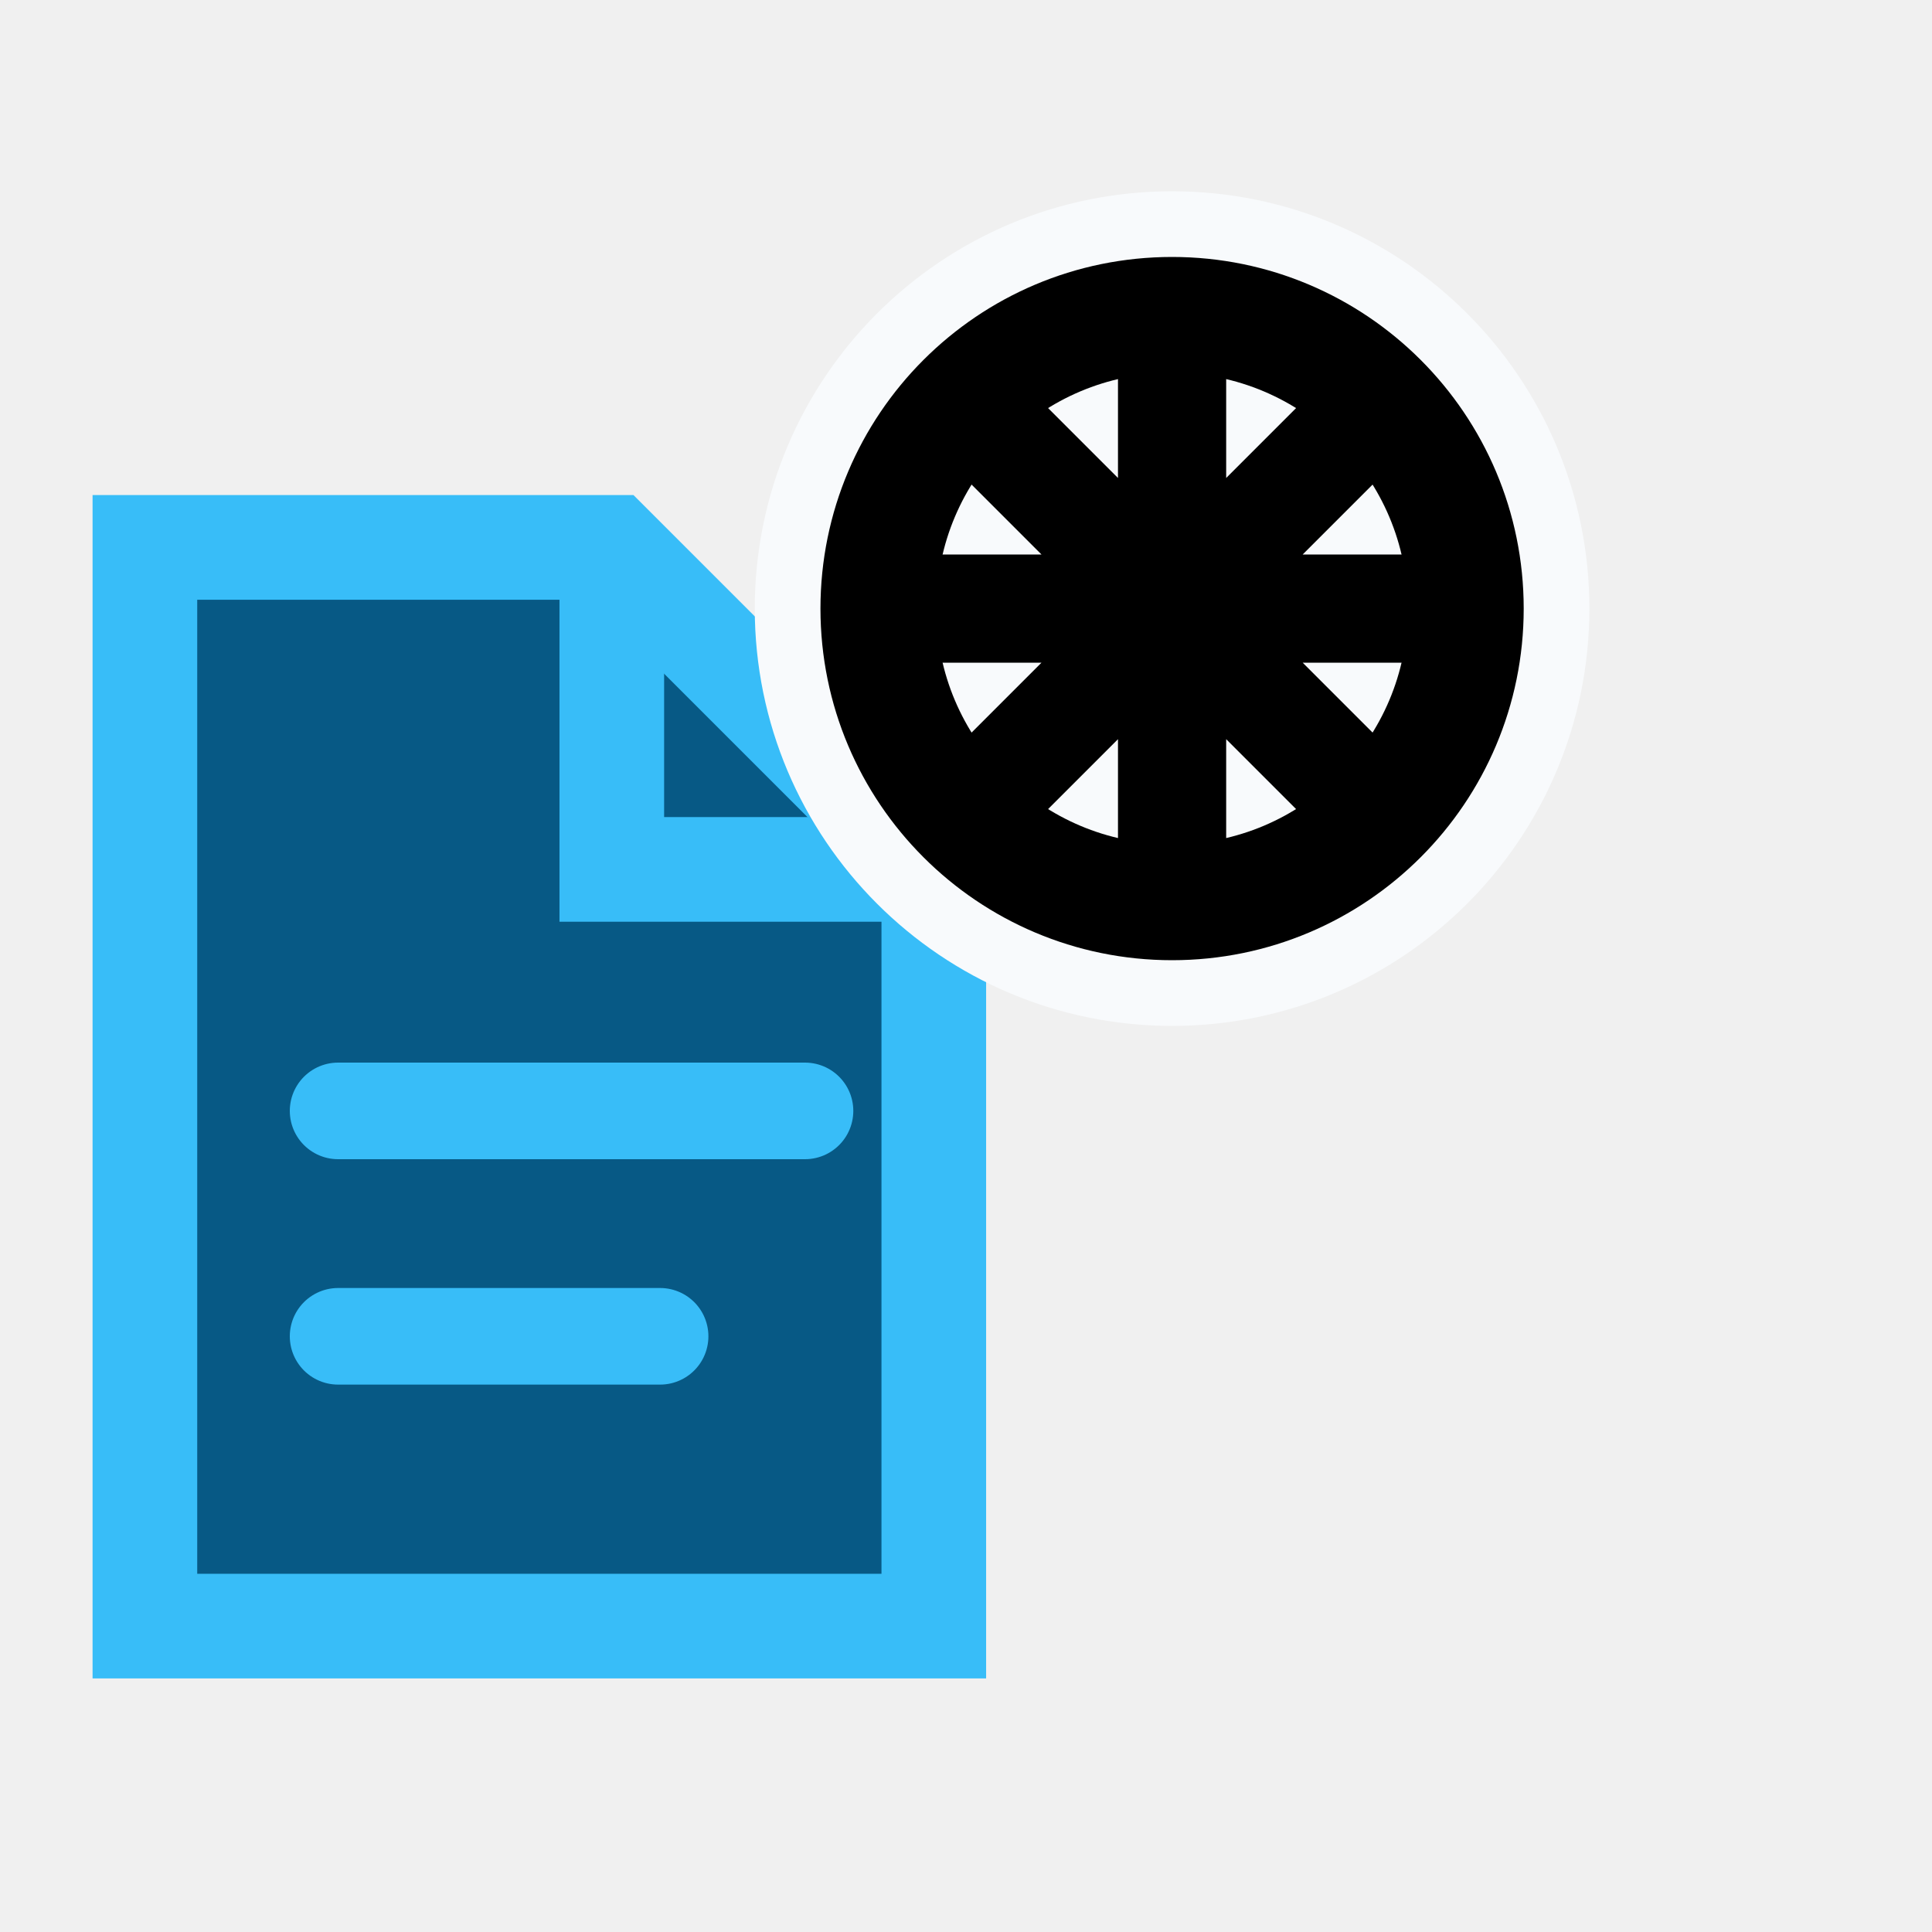
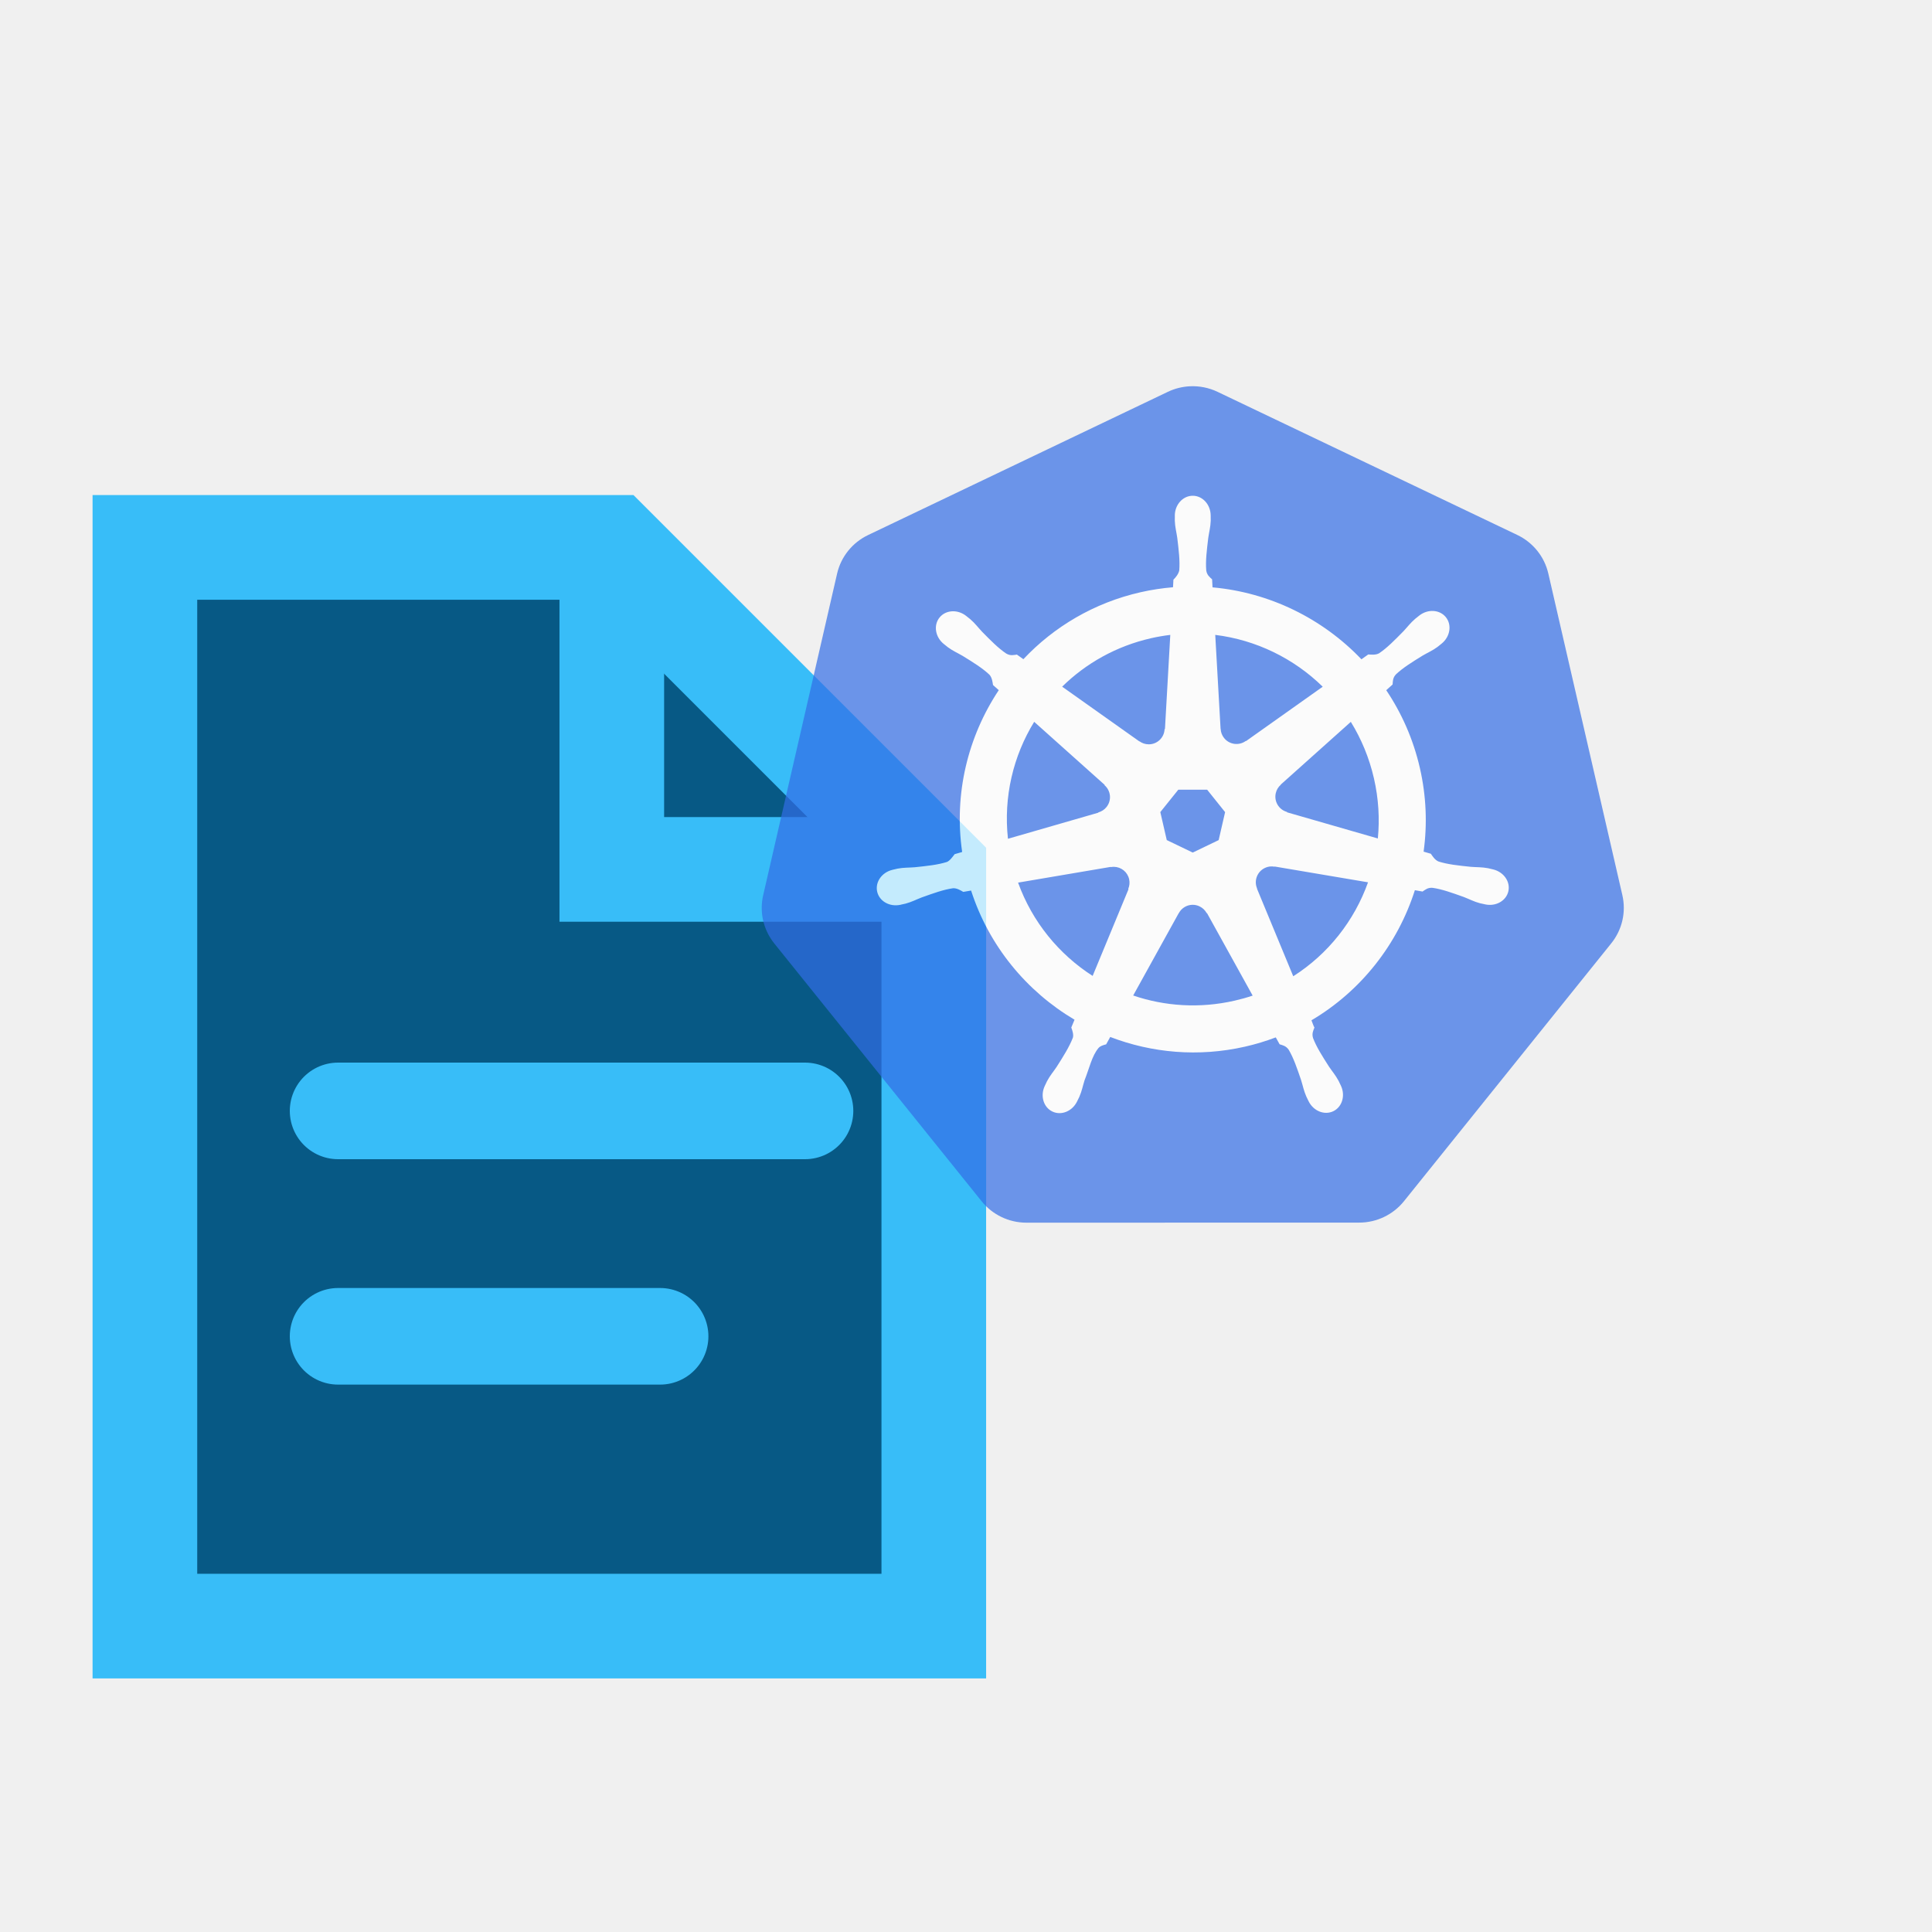
<svg xmlns="http://www.w3.org/2000/svg" viewBox="0 0 24 24" width="24" height="24">
  <g transform="translate(1.2 6.2)">
    <g transform="translate(-2.4 -2.4)">
      <path d="M3 3h5.8l4 4v9.4H3Z" fill="#075985" stroke="#38bdf8" stroke-width="1.3" />
      <path d="M8.8 3v4h4" fill="none" stroke="#38bdf8" stroke-width="1.3" />
      <path d="M5.4 10h5.8M5.4 12.8h4" stroke="#38bdf8" stroke-width="1.2" stroke-linecap="round" />
    </g>
  </g>
  <g transform="translate(8.8 1.8)">
-     <g transform="scale(0.48)">
-       <circle cx="12" cy="12" r="7.6" fill="none" stroke="#f8fafc" stroke-width="6.4" />
-       <path d="M12 4.4V19.6M4.4 12h15.2M6.6 6.6l10.8 10.8M17.4 6.6 6.6 17.4" stroke="#f8fafc" stroke-width="6" />
-       <circle cx="12" cy="12" r="7.6" fill="none" stroke="#000" stroke-width="3" />
-       <path d="M12 4.4V19.6M4.4 12h15.2M6.6 6.6l10.8 10.8M17.4 6.6 6.6 17.4" stroke="#000" stroke-width="2.8" />
+     <g opacity="0.7">
+       <g transform="translate(0.35 0.4) scale(0.01455)">
+         <path fill="#326ce5" d="m 386.932,178.598 a 48.93,48.529 0 0 0 -18.751,4.745 L 112.306,305.603 A 48.93,48.529 0 0 0 85.831,338.524 L 22.705,613.15 a 48.93,48.529 0 0 0 6.643,37.208 48.93,48.529 0 0 0 2.782,3.862 L 209.236,874.425 a 48.93,48.529 0 0 0 38.255,18.26 l 284.018,-0.065 a 48.93,48.529 0 0 0 38.255,-18.228 L 746.806,654.154 a 48.93,48.529 0 0 0 9.457,-41.07 L 693.039,338.458 A 48.93,48.529 0 0 0 666.565,305.537 L 410.657,183.343 a 48.93,48.529 0 0 0 -23.725,-4.745 z" />
+         <path fill="#ffffff" d="m 389.467,272.057 c -8.458,8.6e-4 -15.316,7.619 -15.315,17.017 10e-6,0.144 0.029,0.282 0.033,0.425 -0.013,1.277 -0.074,2.815 -0.033,3.927 0.202,5.42 1.383,9.569 2.094,14.563 1.288,10.688 2.368,19.548 1.702,27.783 -0.648,3.105 -2.935,5.945 -4.974,7.919 l -0.36,6.479 c -9.191,0.761 -18.444,2.156 -27.685,4.254 -39.767,9.029 -74.005,29.513 -100.072,57.17 -1.691,-1.154 -4.651,-3.277 -5.531,-3.927 -2.734,0.369 -5.498,1.213 -9.097,-0.884 -6.854,-4.614 -13.096,-10.982 -20.649,-18.653 -3.461,-3.67 -5.967,-7.164 -10.079,-10.701 -0.934,-0.803 -2.359,-1.89 -3.403,-2.716 -3.215,-2.563 -7.006,-3.9 -10.668,-4.025 -4.708,-0.161 -9.24,1.68 -12.206,5.4 -5.273,6.613 -3.585,16.722 3.763,22.58 0.075,0.059 0.154,0.106 0.229,0.164 1.01,0.819 2.246,1.867 3.174,2.553 4.364,3.222 8.349,4.871 12.697,7.429 9.16,5.657 16.753,10.347 22.776,16.002 2.352,2.507 2.763,6.925 3.076,8.836 l 4.909,4.385 c -26.278,39.546 -38.439,88.393 -31.252,138.164 l -6.414,1.865 c -1.69,2.183 -4.079,5.618 -6.578,6.643 -7.88,2.482 -16.749,3.394 -27.456,4.516 -5.027,0.418 -9.364,0.169 -14.693,1.178 -1.173,0.222 -2.807,0.648 -4.091,0.949 -0.045,0.009 -0.086,0.023 -0.131,0.033 -0.07,0.016 -0.162,0.05 -0.229,0.065 -9.027,2.181 -14.826,10.478 -12.959,18.653 1.867,8.177 10.685,13.149 19.766,11.192 0.066,-0.015 0.161,-0.018 0.229,-0.033 0.103,-0.024 0.193,-0.073 0.295,-0.098 1.266,-0.278 2.852,-0.587 3.96,-0.884 5.239,-1.403 9.034,-3.464 13.744,-5.269 10.134,-3.635 18.527,-6.671 26.703,-7.854 3.415,-0.267 7.013,2.107 8.803,3.109 l 6.676,-1.145 c 15.363,47.629 47.557,86.126 88.324,110.282 l -2.782,6.676 c 1.003,2.592 2.108,6.1 1.362,8.66 -2.973,7.709 -8.064,15.845 -13.862,24.916 -2.807,4.191 -5.681,7.443 -8.214,12.239 -0.606,1.148 -1.378,2.91 -1.963,4.123 -3.936,8.422 -1.049,18.122 6.512,21.762 7.609,3.663 17.053,-0.2 21.14,-8.639 0.006,-0.012 0.027,-0.021 0.033,-0.033 0.004,-0.009 -0.004,-0.024 0,-0.033 0.582,-1.196 1.407,-2.769 1.898,-3.894 2.17,-4.971 2.892,-9.231 4.418,-14.039 4.052,-10.179 6.279,-20.859 11.857,-27.514 1.528,-1.822 4.018,-2.523 6.6,-3.215 l 3.469,-6.283 c 35.54,13.642 75.321,17.302 115.06,8.279 9.066,-2.058 17.817,-4.722 26.278,-7.919 0.975,1.729 2.787,5.053 3.272,5.89 2.624,0.854 5.488,1.294 7.821,4.745 4.173,7.13 7.028,15.566 10.505,25.754 1.526,4.808 2.28,9.068 4.451,14.039 0.495,1.133 1.315,2.728 1.898,3.927 4.079,8.466 13.553,12.343 21.173,8.672 7.56,-3.642 10.451,-13.341 6.512,-21.762 -0.585,-1.213 -1.39,-2.976 -1.996,-4.123 -2.534,-4.796 -5.406,-8.016 -8.214,-12.206 -5.799,-9.071 -10.608,-16.606 -13.581,-24.314 -1.243,-3.976 0.21,-6.448 1.178,-9.032 -0.58,-0.665 -1.821,-4.419 -2.553,-6.185 42.367,-25.015 73.616,-64.948 88.291,-111.068 1.982,0.311 5.426,0.921 6.545,1.145 2.303,-1.519 4.421,-3.501 8.574,-3.174 8.177,1.183 16.57,4.22 26.703,7.854 4.71,1.804 8.505,3.899 13.744,5.301 1.107,0.296 2.694,0.573 3.96,0.851 0.102,0.025 0.192,0.075 0.295,0.098 0.068,0.015 0.164,0.018 0.229,0.033 9.082,1.955 17.901,-3.015 19.766,-11.192 1.865,-8.175 -3.931,-16.474 -12.959,-18.653 -1.313,-0.299 -3.175,-0.806 -4.451,-1.047 -5.329,-1.009 -9.667,-0.76 -14.693,-1.178 -10.707,-1.122 -19.576,-2.034 -27.456,-4.516 -3.213,-1.246 -5.499,-5.07 -6.61,-6.643 l -6.185,-1.8 c 3.207,-23.2 2.342,-47.345 -3.207,-71.504 -5.601,-24.384 -15.499,-46.685 -28.7,-66.333 1.587,-1.442 4.583,-4.095 5.432,-4.876 0.248,-2.748 0.035,-5.629 2.88,-8.672 6.023,-5.656 13.617,-10.345 22.776,-16.002 4.348,-2.558 8.367,-4.207 12.73,-7.429 0.987,-0.729 2.334,-1.882 3.371,-2.716 7.346,-5.86 9.038,-15.968 3.763,-22.58 -5.275,-6.612 -15.495,-7.235 -22.842,-1.374 -1.046,0.828 -2.465,1.909 -3.403,2.716 -4.112,3.537 -6.651,7.031 -10.112,10.701 -7.553,7.672 -13.796,14.072 -20.649,18.686 -2.97,1.729 -7.32,1.131 -9.294,1.014 l -5.825,4.156 C 500.273,376.863 455.049,354.595 406.353,350.269 c -0.136,-2.041 -0.315,-5.729 -0.36,-6.839 -1.994,-1.908 -4.402,-3.536 -5.007,-7.658 -0.666,-8.235 0.446,-17.095 1.734,-27.783 0.711,-4.994 1.893,-9.142 2.094,-14.563 0.046,-1.232 -0.028,-3.02 -0.033,-4.352 -10e-4,-9.398 -6.857,-17.018 -15.315,-17.017 z m -19.177,118.791 -4.549,80.339 -0.327,0.164 c -0.305,7.187 -6.22,12.926 -13.483,12.926 -2.975,0 -5.721,-0.955 -7.952,-2.585 l -0.131,0.065 -65.875,-46.698 c 20.246,-19.908 46.142,-34.621 75.987,-41.397 5.452,-1.238 10.901,-2.156 16.33,-2.814 z m 38.386,0 c 34.844,4.285 67.067,20.063 91.76,44.244 l -65.45,46.404 -0.229,-0.098 c -5.809,4.243 -13.994,3.19 -18.522,-2.487 -1.855,-2.326 -2.828,-5.06 -2.945,-7.821 l -0.066,-0.033 z m -154.592,74.22 60.148,53.8 -0.065,0.327 c 5.429,4.72 6.23,12.91 1.702,18.588 -1.855,2.326 -4.338,3.886 -7.003,4.614 l -0.065,0.262 -77.1,22.253 c -3.924,-35.882 4.533,-70.763 22.384,-99.843 z m 270.339,0.033 c 8.937,14.485 15.704,30.664 19.733,48.204 3.98,17.329 4.979,34.627 3.338,51.345 l -77.492,-22.318 -0.065,-0.327 c -6.939,-1.897 -11.204,-8.955 -9.588,-16.035 0.662,-2.9 2.201,-5.354 4.287,-7.167 l -0.033,-0.164 59.821,-53.538 z M 377.13,523.023 h 24.642 l 15.315,19.144 -5.498,23.889 -22.122,10.636 -22.187,-10.668 -5.498,-23.889 z m 78.998,65.515 c 1.047,-0.053 2.09,0.042 3.109,0.229 l 0.131,-0.164 79.75,13.483 c -11.671,32.791 -34.005,61.198 -63.846,80.208 l -30.958,-74.776 0.098,-0.131 c -2.844,-6.608 0.002,-14.357 6.545,-17.508 1.675,-0.807 3.425,-1.254 5.171,-1.342 z m -133.942,0.327 c 6.086,0.085 11.545,4.309 12.959,10.505 0.662,2.9 0.34,5.774 -0.753,8.312 l 0.229,0.295 -30.63,74.023 C 275.352,663.623 252.542,636.108 240.341,602.348 l 79.063,-13.417 0.131,0.164 c 0.884,-0.163 1.781,-0.241 2.651,-0.229 z m 66.791,32.43 c 2.12,-0.078 4.271,0.357 6.316,1.342 2.68,1.291 4.751,3.323 6.054,5.76 h 0.295 l 38.975,70.424 c -5.058,1.696 -10.258,3.145 -15.577,4.352 -29.808,6.768 -59.521,4.717 -86.426,-4.451 l 38.877,-70.293 h 0.065 c 2.333,-4.361 6.757,-6.963 11.421,-7.134 z" />
+       </g>
    </g>
  </g>
</svg>
